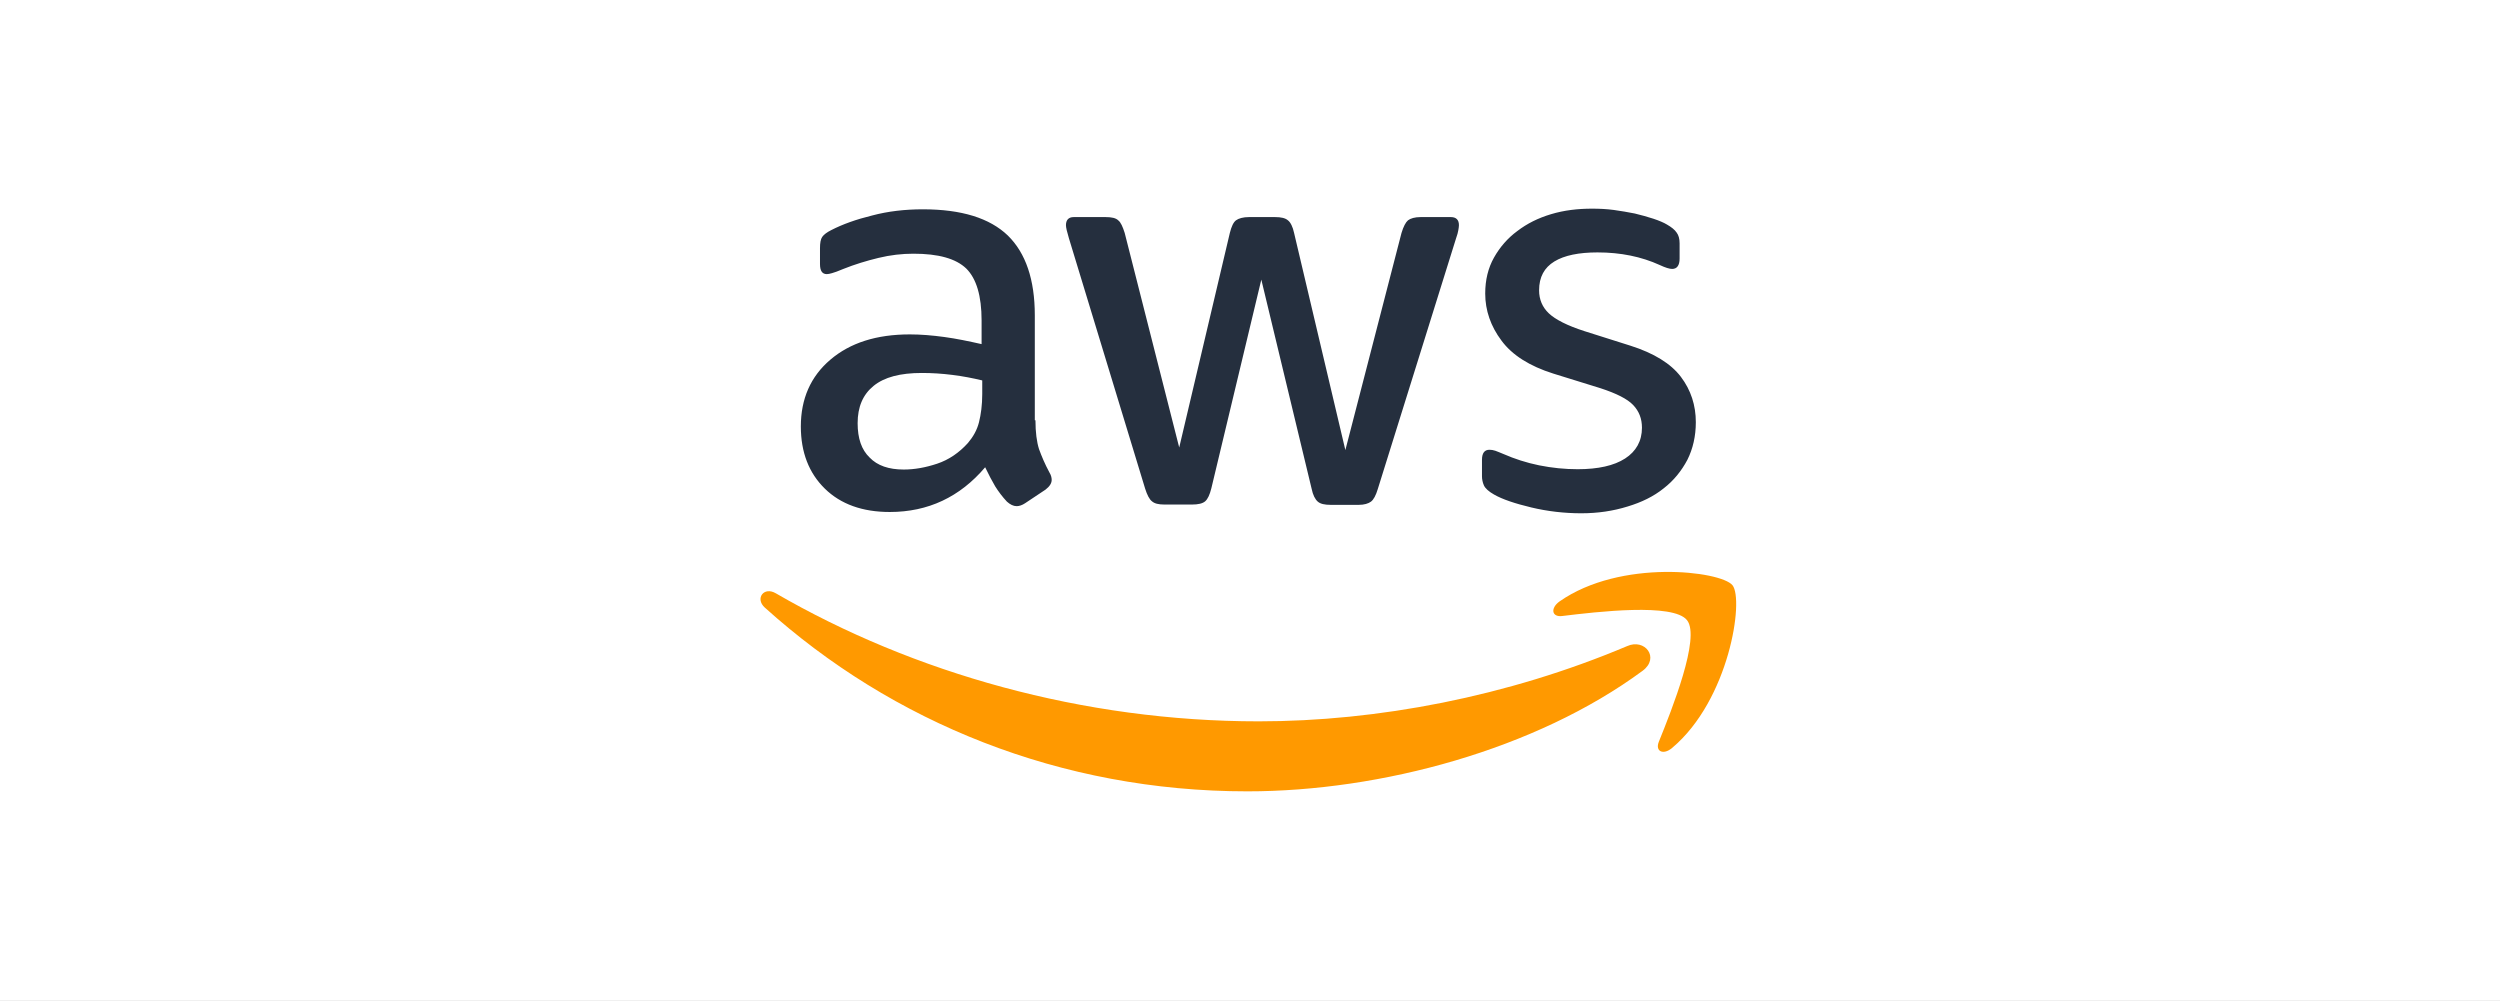
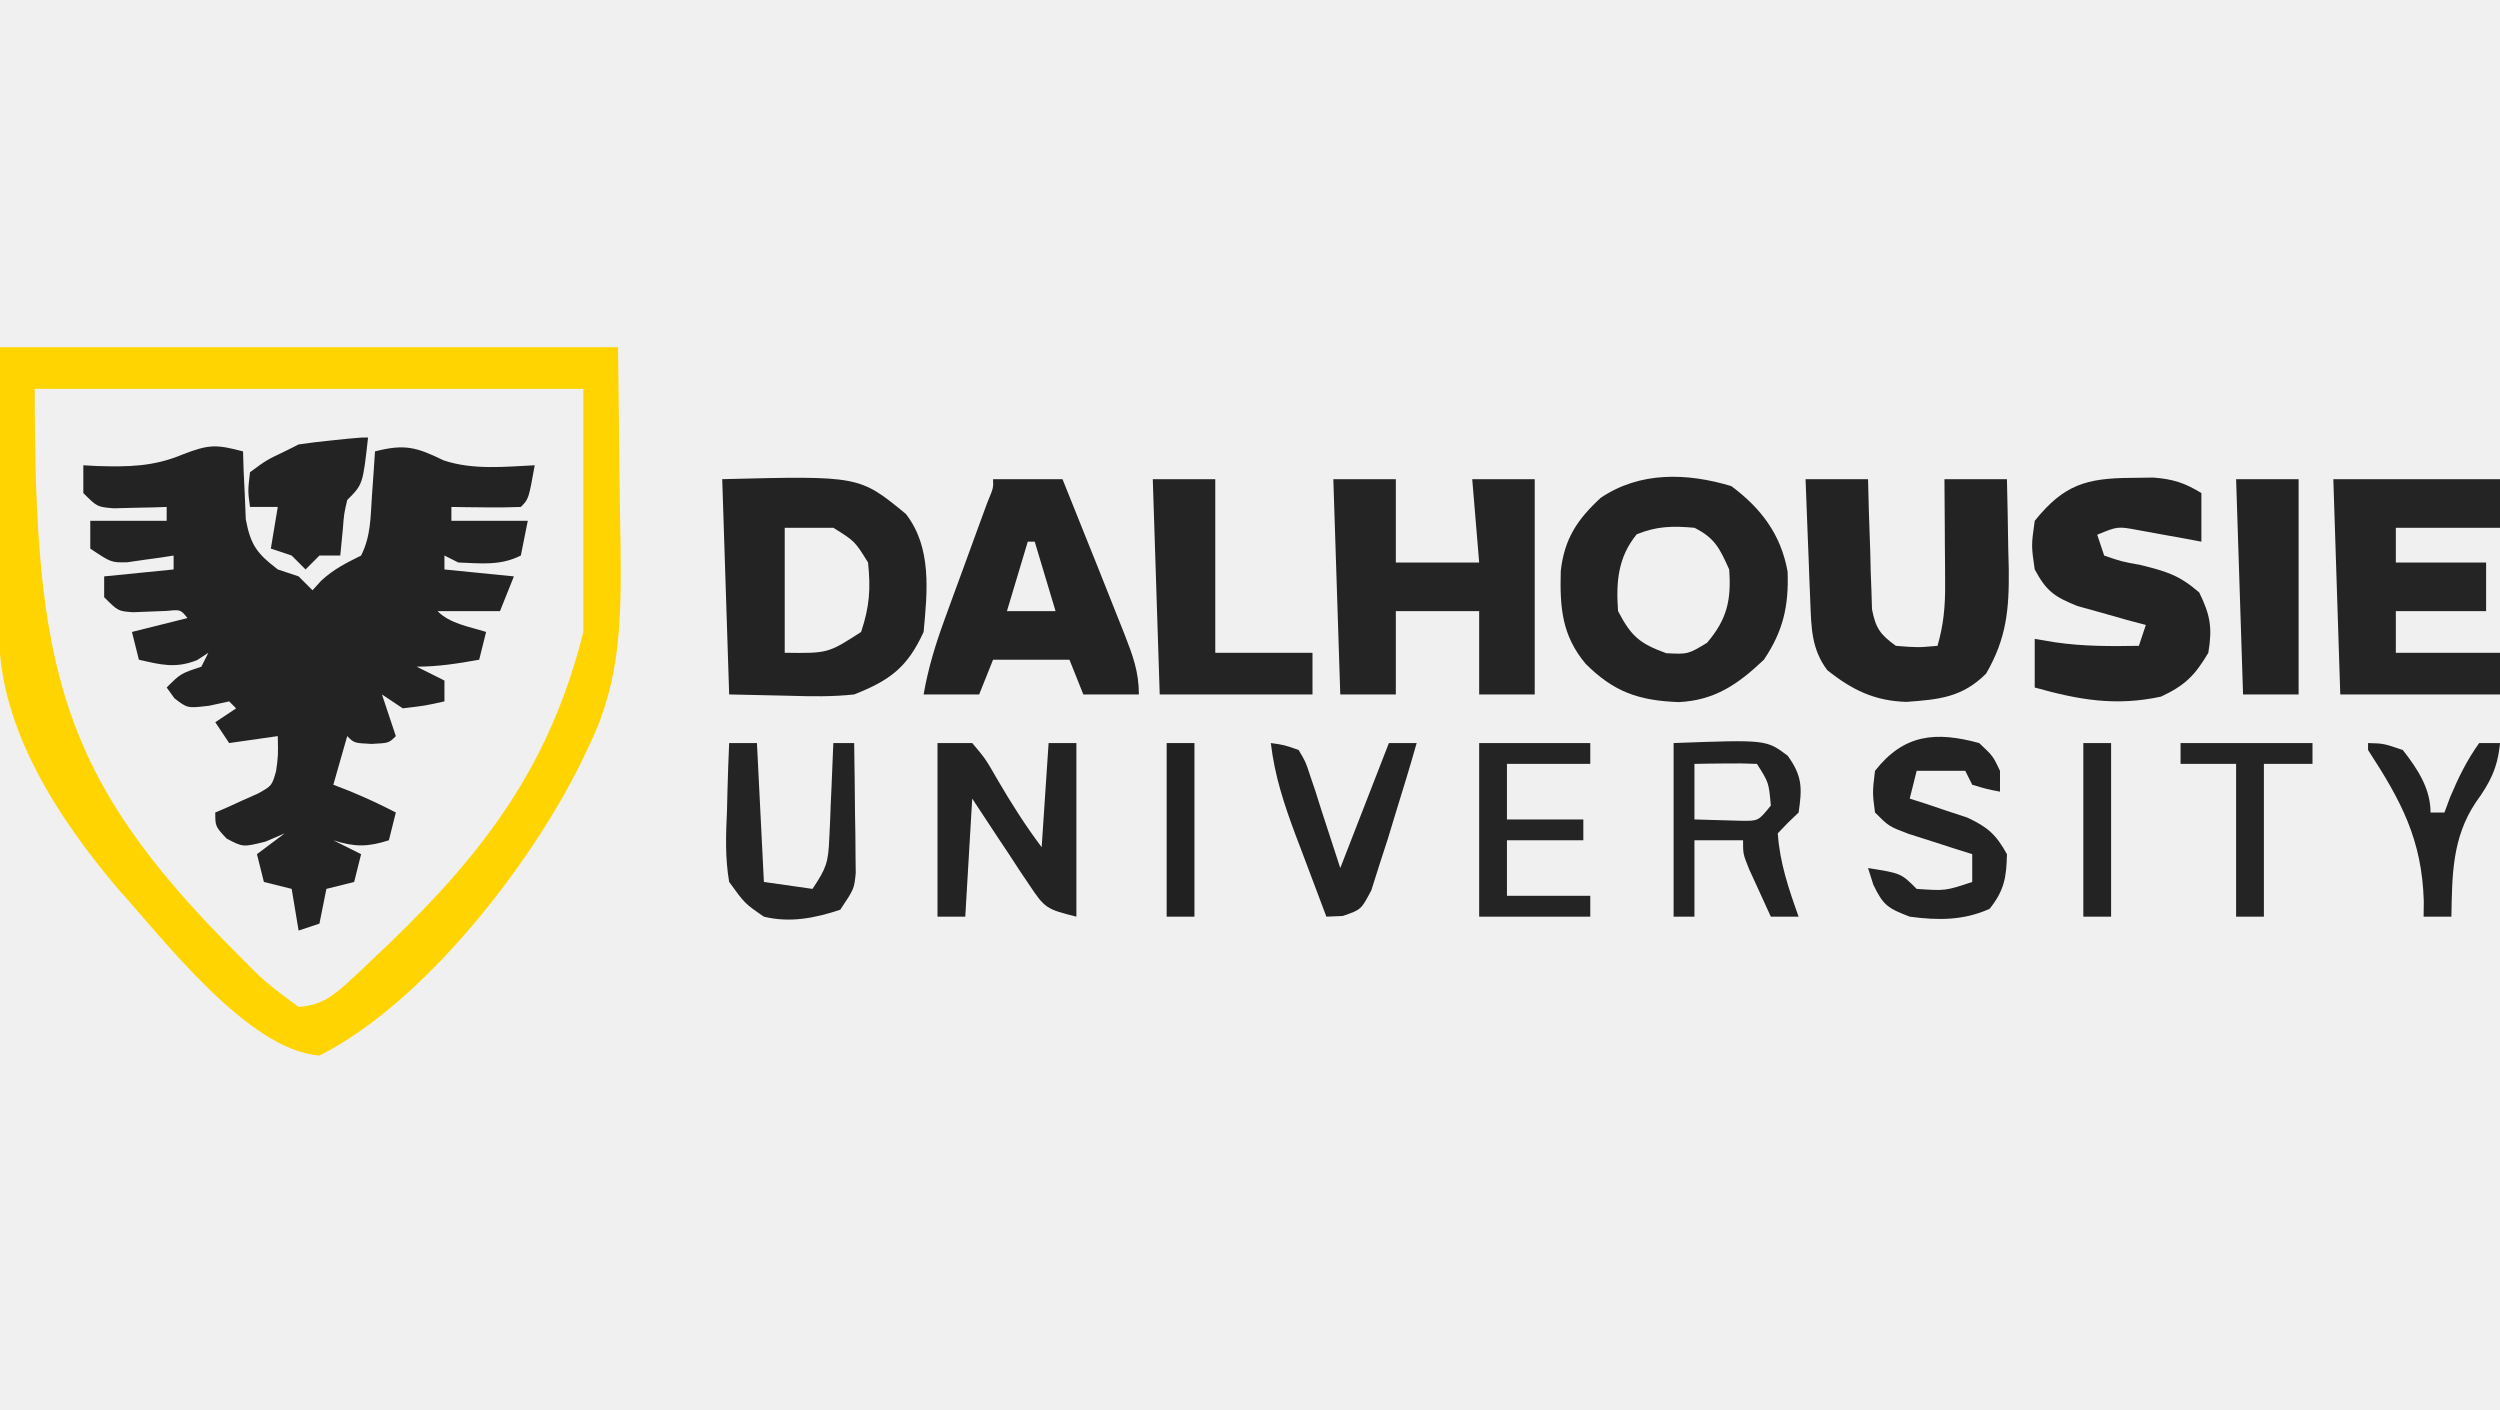
- <svg xmlns="http://www.w3.org/2000/svg" width="300px" height="120px" viewBox="0 0 300 120" version="1.1">
-   <g id="Page-1" stroke="none" stroke-width="1" fill="none" fill-rule="evenodd">
-     <g id="Group-13">
-       <rect id="Rectangle-Copy" fill="#FFFFFF" fill-rule="nonzero" x="0" y="0" width="300" height="120" />
-       <g id="aws" transform="translate(91, 25)">
-         <path d="M33.255,25.433 C33.255,26.872 33.411,28.039 33.683,28.894 C33.995,29.75 34.384,30.683 34.93,31.694 C35.124,32.006 35.202,32.317 35.202,32.589 C35.202,32.978 34.968,33.367 34.462,33.756 L32.009,35.389 C31.659,35.622 31.308,35.739 30.997,35.739 C30.607,35.739 30.218,35.544 29.828,35.194 C29.283,34.611 28.816,33.989 28.426,33.367 C28.037,32.706 27.648,31.967 27.219,31.072 C24.182,34.65 20.366,36.439 15.771,36.439 C12.5,36.439 9.891,35.506 7.983,33.639 C6.075,31.772 5.101,29.283 5.101,26.172 C5.101,22.867 6.269,20.183 8.645,18.161 C11.02,16.139 14.174,15.128 18.185,15.128 C19.509,15.128 20.872,15.244 22.313,15.439 C23.754,15.633 25.233,15.944 26.791,16.294 L26.791,13.456 C26.791,10.5 26.168,8.439 24.961,7.233 C23.715,6.028 21.612,5.444 18.614,5.444 C17.251,5.444 15.849,5.6 14.408,5.95 C12.967,6.3 11.565,6.728 10.202,7.272 C9.579,7.544 9.112,7.7 8.839,7.778 C8.567,7.856 8.372,7.894 8.216,7.894 C7.671,7.894 7.399,7.506 7.399,6.689 L7.399,4.783 C7.399,4.161 7.477,3.694 7.671,3.422 C7.866,3.15 8.216,2.878 8.762,2.606 C10.125,1.906 11.76,1.322 13.668,0.856 C15.576,0.35 17.601,0.117 19.743,0.117 C24.377,0.117 27.765,1.167 29.945,3.267 C32.087,5.367 33.177,8.556 33.177,12.833 L33.177,25.433 L33.255,25.433 Z M17.445,31.344 C18.73,31.344 20.054,31.111 21.456,30.644 C22.858,30.178 24.104,29.322 25.155,28.156 C25.779,27.417 26.246,26.6 26.479,25.667 C26.713,24.733 26.869,23.606 26.869,22.283 L26.869,20.65 C25.74,20.378 24.532,20.144 23.286,19.989 C22.04,19.833 20.833,19.756 19.626,19.756 C17.017,19.756 15.109,20.261 13.824,21.311 C12.539,22.361 11.916,23.839 11.916,25.783 C11.916,27.611 12.383,28.972 13.357,29.906 C14.291,30.878 15.654,31.344 17.445,31.344 Z M48.714,35.544 C48.014,35.544 47.546,35.428 47.235,35.156 C46.923,34.922 46.651,34.378 46.417,33.639 L37.266,3.578 C37.032,2.8 36.915,2.294 36.915,2.022 C36.915,1.4 37.227,1.05 37.85,1.05 L41.666,1.05 C42.406,1.05 42.912,1.167 43.185,1.439 C43.496,1.672 43.73,2.217 43.964,2.956 L50.506,28.7 L56.58,2.956 C56.775,2.178 57.009,1.672 57.32,1.439 C57.632,1.206 58.177,1.05 58.878,1.05 L61.993,1.05 C62.733,1.05 63.239,1.167 63.551,1.439 C63.862,1.672 64.135,2.217 64.291,2.956 L70.443,29.011 L77.18,2.956 C77.414,2.178 77.686,1.672 77.959,1.439 C78.27,1.206 78.776,1.05 79.477,1.05 L83.099,1.05 C83.722,1.05 84.072,1.361 84.072,2.022 C84.072,2.217 84.033,2.411 83.994,2.644 C83.955,2.878 83.878,3.189 83.722,3.617 L74.337,33.678 C74.104,34.456 73.831,34.961 73.519,35.194 C73.208,35.428 72.702,35.583 72.04,35.583 L68.691,35.583 C67.951,35.583 67.445,35.467 67.133,35.194 C66.822,34.922 66.549,34.417 66.393,33.639 L60.358,8.556 L54.361,33.6 C54.166,34.378 53.932,34.883 53.621,35.156 C53.309,35.428 52.764,35.544 52.063,35.544 L48.714,35.544 Z M98.753,36.594 C96.728,36.594 94.703,36.361 92.756,35.894 C90.809,35.428 89.29,34.922 88.278,34.339 C87.655,33.989 87.226,33.6 87.071,33.25 C86.915,32.9 86.837,32.511 86.837,32.161 L86.837,30.178 C86.837,29.361 87.149,28.972 87.733,28.972 C87.966,28.972 88.2,29.011 88.434,29.089 C88.667,29.167 89.018,29.322 89.407,29.478 C90.731,30.061 92.172,30.528 93.691,30.839 C95.248,31.15 96.767,31.306 98.325,31.306 C100.778,31.306 102.686,30.878 104.01,30.022 C105.334,29.167 106.035,27.922 106.035,26.328 C106.035,25.239 105.684,24.344 104.983,23.606 C104.282,22.867 102.958,22.206 101.05,21.583 L95.404,19.833 C92.561,18.939 90.459,17.617 89.174,15.867 C87.888,14.156 87.226,12.25 87.226,10.228 C87.226,8.594 87.577,7.156 88.278,5.911 C88.979,4.667 89.913,3.578 91.082,2.722 C92.25,1.828 93.574,1.167 95.131,0.7 C96.689,0.233 98.325,0.039 100.038,0.039 C100.895,0.039 101.79,0.078 102.647,0.194 C103.543,0.311 104.36,0.467 105.178,0.622 C105.957,0.817 106.697,1.011 107.398,1.244 C108.099,1.478 108.644,1.711 109.033,1.944 C109.578,2.256 109.968,2.567 110.201,2.917 C110.435,3.228 110.552,3.656 110.552,4.2 L110.552,6.028 C110.552,6.844 110.24,7.272 109.656,7.272 C109.345,7.272 108.838,7.117 108.176,6.806 C105.957,5.794 103.465,5.289 100.7,5.289 C98.48,5.289 96.728,5.639 95.521,6.378 C94.314,7.117 93.691,8.244 93.691,9.839 C93.691,10.928 94.08,11.861 94.859,12.6 C95.638,13.339 97.078,14.078 99.142,14.739 L104.672,16.489 C107.475,17.383 109.5,18.628 110.708,20.222 C111.915,21.817 112.499,23.644 112.499,25.667 C112.499,27.339 112.148,28.856 111.486,30.178 C110.785,31.5 109.851,32.667 108.644,33.6 C107.437,34.572 105.996,35.272 104.321,35.778 C102.569,36.322 100.739,36.594 98.753,36.594 Z" id="Shape" fill="#252F3E" fill-rule="nonzero" />
-         <g id="Group" transform="translate(0, 43.55556)" fill="#FF9900">
-           <path d="M106.113,11.939 C93.301,21.389 74.688,26.406 58.683,26.406 C36.254,26.406 16.043,18.122 0.779,4.356 C-0.428,3.267 0.662,1.789 2.103,2.644 C18.614,12.211 38.979,18.006 60.046,18.006 C74.259,18.006 89.874,15.05 104.243,8.983 C106.385,8.011 108.215,10.383 106.113,11.939 Z" id="Path" />
-           <path d="M111.447,5.872 C109.812,3.772 100.622,4.861 96.455,5.367 C95.209,5.522 95.015,4.433 96.144,3.617 C103.465,-1.517 115.497,-0.039 116.899,1.672 C118.301,3.422 116.51,15.439 109.656,21.194 C108.605,22.089 107.592,21.622 108.06,20.456 C109.617,16.606 113.083,7.933 111.447,5.872 Z" id="Path" />
-         </g>
-       </g>
-     </g>
-   </g>
+ <svg xmlns="http://www.w3.org/2000/svg" version="1.1" width="360" height="203">
+   <path d="M0 0 C0.026 0.892 0.052 1.784 0.078 2.703 C0.135 3.874 0.192 5.044 0.25 6.25 C0.296 7.41 0.343 8.57 0.391 9.766 C1.097 13.517 2.008 14.707 5 17 C5.99 17.33 6.98 17.66 8 18 C8.66 18.66 9.32 19.32 10 20 C10.619 19.319 10.619 19.319 11.25 18.625 C13.066 16.938 14.8 16.1 17 15 C18.416 12.167 18.346 9.525 18.562 6.375 C18.646 5.186 18.73 3.998 18.816 2.773 C18.907 1.401 18.907 1.401 19 0 C23.259 -1.09 24.941 -0.628 28.887 1.297 C33.101 2.699 37.613 2.214 42 2 C41.125 6.875 41.125 6.875 40 8 C38.314 8.072 36.625 8.084 34.938 8.062 C34.018 8.053 33.099 8.044 32.152 8.035 C31.442 8.024 30.732 8.012 30 8 C30 8.66 30 9.32 30 10 C33.63 10 37.26 10 41 10 C40.67 11.65 40.34 13.3 40 15 C37.014 16.493 34.291 16.118 31 16 C30.34 15.67 29.68 15.34 29 15 C29 15.66 29 16.32 29 17 C32.3 17.33 35.6 17.66 39 18 C38.34 19.65 37.68 21.3 37 23 C34.03 23 31.06 23 28 23 C29.84 24.84 32.569 25.224 35 26 C34.67 27.32 34.34 28.64 34 30 C30.942 30.544 28.112 31 25 31 C26.32 31.66 27.64 32.32 29 33 C29 33.99 29 34.98 29 36 C26.188 36.625 26.188 36.625 23 37 C22.01 36.34 21.02 35.68 20 35 C20.66 36.98 21.32 38.96 22 41 C21 42 21 42 18.5 42.125 C16 42 16 42 15 41 C14.34 43.31 13.68 45.62 13 48 C14.114 48.433 14.114 48.433 15.25 48.875 C17.567 49.823 19.779 50.848 22 52 C21.67 53.32 21.34 54.64 21 56 C17.947 56.981 16.053 56.981 13 56 C14.32 56.66 15.64 57.32 17 58 C16.67 59.32 16.34 60.64 16 62 C14.02 62.495 14.02 62.495 12 63 C11.67 64.65 11.34 66.3 11 68 C10.01 68.33 9.02 68.66 8 69 C7.67 67.02 7.34 65.04 7 63 C5.68 62.67 4.36 62.34 3 62 C2.67 60.68 2.34 59.36 2 58 C3.32 57.01 4.64 56.02 6 55 C5.093 55.392 4.185 55.784 3.25 56.188 C0 57 0 57 -2.375 55.75 C-4 54 -4 54 -4 52 C-3.434 51.758 -2.868 51.515 -2.285 51.266 C-1.552 50.93 -0.818 50.595 -0.062 50.25 C0.668 49.925 1.399 49.6 2.152 49.266 C4.153 48.151 4.153 48.151 4.754 46.047 C5.06 43.847 5.06 43.847 5 41 C1.535 41.495 1.535 41.495 -2 42 C-2.66 41.01 -3.32 40.02 -4 39 C-3.01 38.34 -2.02 37.68 -1 37 C-1.495 36.505 -1.495 36.505 -2 36 C-2.949 36.206 -3.897 36.413 -4.875 36.625 C-8 37 -8 37 -9.875 35.562 C-10.432 34.789 -10.432 34.789 -11 34 C-9 32 -9 32 -6 31 C-5.67 30.34 -5.34 29.68 -5 29 C-5.536 29.351 -6.072 29.701 -6.625 30.062 C-9.733 31.289 -11.794 30.729 -15 30 C-15.33 28.68 -15.66 27.36 -16 26 C-13.36 25.34 -10.72 24.68 -8 24 C-9 22.768 -9 22.768 -10.996 22.973 C-12.621 23.032 -14.246 23.095 -15.871 23.16 C-18 23 -18 23 -20 21 C-20 20.01 -20 19.02 -20 18 C-16.7 17.67 -13.4 17.34 -10 17 C-10 16.34 -10 15.68 -10 15 C-10.922 15.143 -10.922 15.143 -11.863 15.289 C-12.672 15.4 -13.48 15.511 -14.312 15.625 C-15.513 15.799 -15.513 15.799 -16.738 15.977 C-19 16 -19 16 -22 14 C-22 12.68 -22 11.36 -22 10 C-18.37 10 -14.74 10 -11 10 C-11 9.34 -11 8.68 -11 8 C-11.699 8.023 -12.397 8.046 -13.117 8.07 C-14.027 8.088 -14.937 8.106 -15.875 8.125 C-16.78 8.148 -17.685 8.171 -18.617 8.195 C-21 8 -21 8 -23 6 C-23 4.68 -23 3.36 -23 2 C-22.056 2.052 -22.056 2.052 -21.094 2.105 C-16.576 2.248 -12.893 2.207 -8.688 0.438 C-4.846 -1.06 -3.802 -0.988 0 0 Z " fill="#232323" transform="translate(35,65)" />
+   <path d="M0 0 C29.37 0 58.74 0 89 0 C89.082 7.178 89.165 14.355 89.25 21.75 C89.286 23.99 89.323 26.23 89.36 28.538 C89.457 38.71 89.483 47.661 85 57 C84.555 57.942 84.11 58.883 83.651 59.854 C76.335 74.665 61.01 94.432 46 102 C35.71 101.246 23.49 85.179 17 78 C8.502 68.009 -0.151 54.862 -0.114 41.323 C-0.113 40.39 -0.113 39.456 -0.113 38.495 C-0.108 37.522 -0.103 36.549 -0.098 35.547 C-0.097 34.647 -0.096 33.746 -0.095 32.819 C-0.089 29.463 -0.075 26.106 -0.062 22.75 C-0.042 15.242 -0.021 7.735 0 0 Z M5 6 C5 45.964 8.487 61.64 33.72 86.911 C38.057 91.331 38.057 91.331 43 95 C46.22 94.774 47.966 93.448 50.285 91.297 C50.893 90.735 51.501 90.174 52.127 89.596 C53.085 88.682 53.085 88.682 54.062 87.75 C54.726 87.12 55.39 86.491 56.074 85.842 C69.953 72.483 79.24 60.04 84 41 C84 29.45 84 17.9 84 6 C57.93 6 31.86 6 5 6 Z " fill="#FFD400" transform="translate(0,50)" />
+   <path d="M0 0 C19.742 -0.494 19.742 -0.494 26.438 5 C30.206 9.824 29.546 16.183 29 22 C26.672 27.105 24.144 28.966 19 31 C15.86 31.344 12.779 31.285 9.625 31.188 C5.356 31.095 5.356 31.095 1 31 C0.67 20.77 0.34 10.54 0 0 Z M9 7 C9 12.94 9 18.88 9 25 C15.237 25.079 15.237 25.079 20 22 C21.213 18.362 21.395 15.823 21 12 C19.083 8.917 19.083 8.917 16 7 C13.69 7 11.38 7 9 7 Z " fill="#232323" transform="translate(104,69)" />
+   <path d="M0 0 C4.294 3.196 7.143 6.959 8.102 12.312 C8.284 17.223 7.482 20.856 4.688 25 C0.966 28.526 -2.395 30.866 -7.605 31.105 C-13.341 30.871 -16.88 29.671 -20.973 25.598 C-24.428 21.477 -24.701 17.422 -24.562 12.211 C-24.038 7.572 -22.179 4.801 -18.812 1.688 C-13.159 -2.129 -6.37 -1.923 0 0 Z M-13.625 6.938 C-16.334 10.249 -16.615 13.8 -16.312 18 C-14.428 21.618 -13.197 22.68 -9.375 24.062 C-6.241 24.222 -6.241 24.222 -3.5 22.562 C-0.613 19.181 0.011 16.407 -0.312 12 C-1.652 9.002 -2.368 7.472 -5.312 6 C-8.449 5.727 -10.693 5.749 -13.625 6.938 Z " fill="#232323" transform="translate(249.3125,70)" />
+   <path d="M0 0 C2.97 0 5.94 0 9 0 C9 3.96 9 7.92 9 12 C12.96 12 16.92 12 21 12 C20.67 8.04 20.34 4.08 20 0 C22.97 0 25.94 0 29 0 C29 10.23 29 20.46 29 31 C26.36 31 23.72 31 21 31 C21 27.04 21 23.08 21 19 C17.04 19 13.08 19 9 19 C9 22.96 9 26.92 9 31 C6.36 31 3.72 31 1 31 C0.67 20.77 0.34 10.54 0 0 Z " fill="#242424" transform="translate(192,69)" />
+   <path d="M0 0 C2.97 0 5.94 0 9 0 C9.037 1.481 9.075 2.962 9.113 4.488 C9.179 6.43 9.245 8.371 9.312 10.312 C9.335 11.289 9.358 12.265 9.381 13.271 C9.416 14.209 9.452 15.147 9.488 16.113 C9.514 16.977 9.541 17.841 9.568 18.732 C10.087 21.456 10.768 22.385 13 24 C16.125 24.25 16.125 24.25 19 24 C19.87 21.003 20.118 18.35 20.098 15.234 C20.093 13.9 20.093 13.9 20.088 12.539 C20.08 11.619 20.071 10.698 20.062 9.75 C20.058 8.814 20.053 7.878 20.049 6.914 C20.037 4.609 20.019 2.305 20 0 C22.97 0 25.94 0 29 0 C29.081 3.355 29.141 6.707 29.188 10.062 C29.213 11.005 29.238 11.948 29.264 12.92 C29.325 18.748 28.944 22.913 26 28 C22.558 31.435 19.228 31.724 14.539 32.07 C9.97 31.944 6.708 30.366 3.125 27.5 C0.837 24.449 0.826 21.345 0.684 17.676 C0.642 16.648 0.6 15.62 0.557 14.561 C0.517 13.489 0.478 12.417 0.438 11.312 C0.394 10.229 0.351 9.146 0.307 8.029 C0.201 5.353 0.098 2.677 0 0 Z " fill="#232323" transform="translate(260,69)" />
+   <path d="M0 0 C7.92 0 15.84 0 24 0 C24 2.31 24 4.62 24 7 C19.05 7 14.1 7 9 7 C9 8.65 9 10.3 9 12 C13.29 12 17.58 12 22 12 C22 14.31 22 16.62 22 19 C17.71 19 13.42 19 9 19 C9 20.98 9 22.96 9 25 C13.95 25 18.9 25 24 25 C24 26.98 24 28.96 24 31 C16.41 31 8.82 31 1 31 C0.67 20.77 0.34 10.54 0 0 Z " fill="#242424" transform="translate(336,69)" />
+   <path d="M0 0 C1.04 -0.014 2.081 -0.028 3.152 -0.043 C6.013 0.184 7.639 0.71 10.062 2.188 C10.062 4.497 10.062 6.808 10.062 9.188 C9.231 9.032 8.4 8.876 7.543 8.715 C6.456 8.52 5.37 8.326 4.25 8.125 C3.171 7.928 2.092 7.731 0.98 7.527 C-1.997 6.972 -1.997 6.972 -4.938 8.188 C-4.607 9.178 -4.277 10.168 -3.938 11.188 C-1.504 12.034 -1.504 12.034 1.375 12.562 C5.062 13.487 6.826 13.984 9.75 16.5 C11.351 19.779 11.663 21.582 11.062 25.188 C9.131 28.456 7.695 29.892 4.25 31.5 C-2.306 32.914 -7.61 31.964 -13.938 30.188 C-13.938 27.878 -13.938 25.567 -13.938 23.188 C-12.947 23.352 -11.957 23.517 -10.938 23.688 C-6.91 24.272 -3.003 24.259 1.062 24.188 C1.393 23.198 1.722 22.207 2.062 21.188 C1.159 20.945 0.255 20.703 -0.676 20.453 C-2.445 19.95 -2.445 19.95 -4.25 19.438 C-5.422 19.113 -6.594 18.788 -7.801 18.453 C-11.126 17.111 -12.265 16.304 -13.938 13.188 C-14.438 9.75 -14.438 9.75 -13.938 6.188 C-9.734 0.962 -6.505 0.04 0 0 Z " fill="#232323" transform="translate(306.9375,68.8125)" />
+   <path d="M0 0 C3.3 0 6.6 0 10 0 C11.272 3.166 12.543 6.333 13.812 9.5 C14.347 10.83 14.347 10.83 14.893 12.188 C15.935 14.789 16.97 17.394 18 20 C18.307 20.771 18.615 21.542 18.931 22.336 C20.111 25.365 21 27.719 21 31 C18.36 31 15.72 31 13 31 C12.34 29.35 11.68 27.7 11 26 C7.37 26 3.74 26 0 26 C-0.99 28.475 -0.99 28.475 -2 31 C-4.64 31 -7.28 31 -10 31 C-9.336 27.186 -8.265 23.711 -6.934 20.078 C-6.531 18.971 -6.128 17.864 -5.713 16.723 C-5.292 15.577 -4.871 14.431 -4.438 13.25 C-3.602 10.964 -2.767 8.678 -1.934 6.391 C-1.563 5.38 -1.192 4.37 -0.81 3.329 C0.055 1.254 0.055 1.254 0 0 Z M5 9 C4.01 12.3 3.02 15.6 2 19 C4.31 19 6.62 19 9 19 C8.01 15.7 7.02 12.4 6 9 C5.67 9 5.34 9 5 9 Z " fill="#232323" transform="translate(143,69)" />
+   <path d="M0 0 C2.97 0 5.94 0 9 0 C9 8.25 9 16.5 9 25 C13.62 25 18.24 25 23 25 C23 26.98 23 28.96 23 31 C15.74 31 8.48 31 1 31 C0.67 20.77 0.34 10.54 0 0 Z " fill="#242424" transform="translate(166,69)" />
+   <path d="M0 0 C1.65 0 3.3 0 5 0 C6.914 2.266 6.914 2.266 8.625 5.25 C10.638 8.693 12.595 11.793 15 15 C15.33 10.05 15.66 5.1 16 0 C17.32 0 18.64 0 20 0 C20 8.25 20 16.5 20 25 C15.727 23.932 15.446 23.794 13.203 20.402 C12.72 19.684 12.236 18.965 11.738 18.225 C11.002 17.092 11.002 17.092 10.25 15.938 C9.743 15.179 9.237 14.42 8.715 13.639 C7.466 11.766 6.232 9.884 5 8 C4.67 13.61 4.34 19.22 4 25 C2.68 25 1.36 25 0 25 C0 16.75 0 8.5 0 0 Z " fill="#232323" transform="translate(135,107)" />
+   <path d="M0 0 C2.97 0 5.94 0 9 0 C9 10.23 9 20.46 9 31 C6.36 31 3.72 31 1 31 C0.67 20.77 0.34 10.54 0 0 Z " fill="#232323" transform="translate(322,69)" />
+   <path d="M0 0 C2 1.875 2 1.875 3 4 C3 4.99 3 5.98 3 7 C1.062 6.625 1.062 6.625 -1 6 C-1.33 5.34 -1.66 4.68 -2 4 C-4.31 4 -6.62 4 -9 4 C-9.33 5.32 -9.66 6.64 -10 8 C-8.861 8.364 -8.861 8.364 -7.699 8.734 C-6.705 9.07 -5.711 9.405 -4.688 9.75 C-3.701 10.075 -2.715 10.4 -1.699 10.734 C1.258 12.121 2.424 13.167 4 16 C3.932 19.351 3.606 21.243 1.5 23.875 C-2.25 25.563 -5.951 25.549 -10 25 C-13.088 23.801 -13.787 23.447 -15.25 20.375 C-15.621 19.199 -15.621 19.199 -16 18 C-11.25 18.75 -11.25 18.75 -9 21 C-4.855 21.286 -4.855 21.286 -1 20 C-1 18.68 -1 17.36 -1 16 C-1.843 15.734 -2.686 15.469 -3.555 15.195 C-4.65 14.842 -5.746 14.489 -6.875 14.125 C-8.511 13.603 -8.511 13.603 -10.18 13.07 C-13 12 -13 12 -15 10 C-15.375 7.125 -15.375 7.125 -15 4 C-10.824 -1.328 -6.21 -1.695 0 0 Z " fill="#232323" transform="translate(285,107)" />
+   <path d="M0 0 C13.343 -0.494 13.343 -0.494 16.426 1.824 C18.538 4.744 18.525 6.474 18 10 C17.484 10.495 16.969 10.99 16.438 11.5 C15.963 11.995 15.489 12.49 15 13 C15.282 17.226 16.581 21.027 18 25 C16.68 25 15.36 25 14 25 C13.329 23.544 12.663 22.085 12 20.625 C11.629 19.813 11.258 19.001 10.875 18.164 C10 16 10 16 10 14 C7.69 14 5.38 14 3 14 C3 17.63 3 21.26 3 25 C2.01 25 1.02 25 0 25 C0 16.75 0 8.5 0 0 Z M3 3 C3 5.64 3 8.28 3 11 C4.458 11.054 5.916 11.093 7.375 11.125 C8.593 11.16 8.593 11.16 9.836 11.195 C12.213 11.214 12.213 11.214 14 9 C13.71 5.693 13.71 5.693 12 3 C10.481 2.928 8.958 2.916 7.438 2.938 C6.198 2.951 6.198 2.951 4.934 2.965 C3.976 2.982 3.976 2.982 3 3 Z " fill="#232323" transform="translate(241,107)" />
+   <path d="M0 0 C5.28 0 10.56 0 16 0 C16 0.99 16 1.98 16 3 C12.04 3 8.08 3 4 3 C4 5.64 4 8.28 4 11 C7.63 11 11.26 11 15 11 C15 11.99 15 12.98 15 14 C11.37 14 7.74 14 4 14 C4 16.64 4 19.28 4 22 C7.96 22 11.92 22 16 22 C16 22.99 16 23.98 16 25 C10.72 25 5.44 25 0 25 C0 16.75 0 8.5 0 0 Z " fill="#242424" transform="translate(213,107)" />
+   <path d="M0 0 C1.32 0 2.64 0 4 0 C4.33 6.6 4.66 13.2 5 20 C7.31 20.33 9.62 20.66 12 21 C14.014 17.979 14.268 17.193 14.414 13.77 C14.453 12.967 14.491 12.165 14.531 11.338 C14.578 10.088 14.578 10.088 14.625 8.812 C14.664 7.968 14.702 7.123 14.742 6.252 C14.836 4.168 14.919 2.084 15 0 C15.99 0 16.98 0 18 0 C18.058 3.437 18.094 6.875 18.125 10.312 C18.15 11.777 18.15 11.777 18.176 13.271 C18.182 14.209 18.189 15.147 18.195 16.113 C18.206 16.977 18.216 17.841 18.227 18.732 C18 21 18 21 16 24 C12.356 25.215 8.754 25.921 5 25 C2.262 23.121 2.262 23.121 0 20 C-0.6 16.539 -0.473 13.187 -0.312 9.688 C-0.29 8.756 -0.267 7.825 -0.244 6.865 C-0.185 4.575 -0.103 2.288 0 0 Z " fill="#242424" transform="translate(105,107)" />
+   <path d="M0 0 C-0.75 6.75 -0.75 6.75 -3 9 C-3.458 10.972 -3.458 10.972 -3.625 13.125 C-3.749 14.404 -3.873 15.682 -4 17 C-4.99 17 -5.98 17 -7 17 C-7.66 17.66 -8.32 18.32 -9 19 C-9.66 18.34 -10.32 17.68 -11 17 C-11.99 16.67 -12.98 16.34 -14 16 C-13.67 14.02 -13.34 12.04 -13 10 C-14.32 10 -15.64 10 -17 10 C-17.312 7.688 -17.312 7.688 -17 5 C-14.625 3.25 -14.625 3.25 -12 2 C-11.34 1.67 -10.68 1.34 -10 1 C-8.484 0.775 -6.962 0.592 -5.438 0.438 C-4.632 0.354 -3.826 0.27 -2.996 0.184 C-1 0 -1 0 0 0 Z " fill="#232323" transform="translate(53,63)" />
+   <path d="M0 0 C1.894 0.261 1.894 0.261 4 1 C5.005 2.674 5.005 2.674 5.703 4.816 C5.937 5.504 6.17 6.192 6.411 6.901 C6.688 7.779 6.965 8.657 7.25 9.562 C8.158 12.347 9.065 15.131 10 18 C12.31 12.06 14.62 6.12 17 0 C18.32 0 19.64 0 21 0 C20.051 3.35 19.034 6.675 18 10 C17.625 11.236 17.25 12.472 16.863 13.746 C16.452 15.019 16.04 16.291 15.625 17.562 C15.057 19.359 15.057 19.359 14.477 21.191 C13 24 13 24 10.336 24.902 C9.565 24.935 8.794 24.967 8 25 C6.845 21.962 5.703 18.919 4.562 15.875 C4.237 15.019 3.912 14.163 3.576 13.281 C1.927 8.86 0.549 4.72 0 0 Z " fill="#232323" transform="translate(183,107)" />
+   <path d="M0 0 C2.25 0.062 2.25 0.062 5 1 C7.09 3.657 9 6.536 9 10 C9.66 10 10.32 10 11 10 C11.268 9.278 11.536 8.556 11.812 7.812 C13.006 4.985 14.215 2.499 16 0 C16.99 0 17.98 0 19 0 C18.663 3.598 17.568 5.708 15.5 8.562 C12.1 13.667 12.11 19.015 12 25 C10.68 25 9.36 25 8 25 C8.009 24.273 8.018 23.546 8.027 22.797 C7.765 13.895 4.786 8.36 0 1 C0 0.67 0 0.34 0 0 Z " fill="#232323" transform="translate(341,107)" />
+   <path d="M0 0 C6.27 0 12.54 0 19 0 C19 0.99 19 1.98 19 3 C16.69 3 14.38 3 12 3 C12 10.26 12 17.52 12 25 C10.68 25 9.36 25 8 25 C8 17.74 8 10.48 8 3 C5.36 3 2.72 3 0 3 C0 2.01 0 1.02 0 0 Z " fill="#242424" transform="translate(314,107)" />
+   <path d="M0 0 C1.32 0 2.64 0 4 0 C4 8.25 4 16.5 4 25 C2.68 25 1.36 25 0 25 C0 16.75 0 8.5 0 0 Z " fill="#232323" transform="translate(300,107)" />
+   <path d="M0 0 C1.32 0 2.64 0 4 0 C4 8.25 4 16.5 4 25 C2.68 25 1.36 25 0 25 C0 16.75 0 8.5 0 0 Z " fill="#212121" transform="translate(168,107)" />
</svg>
